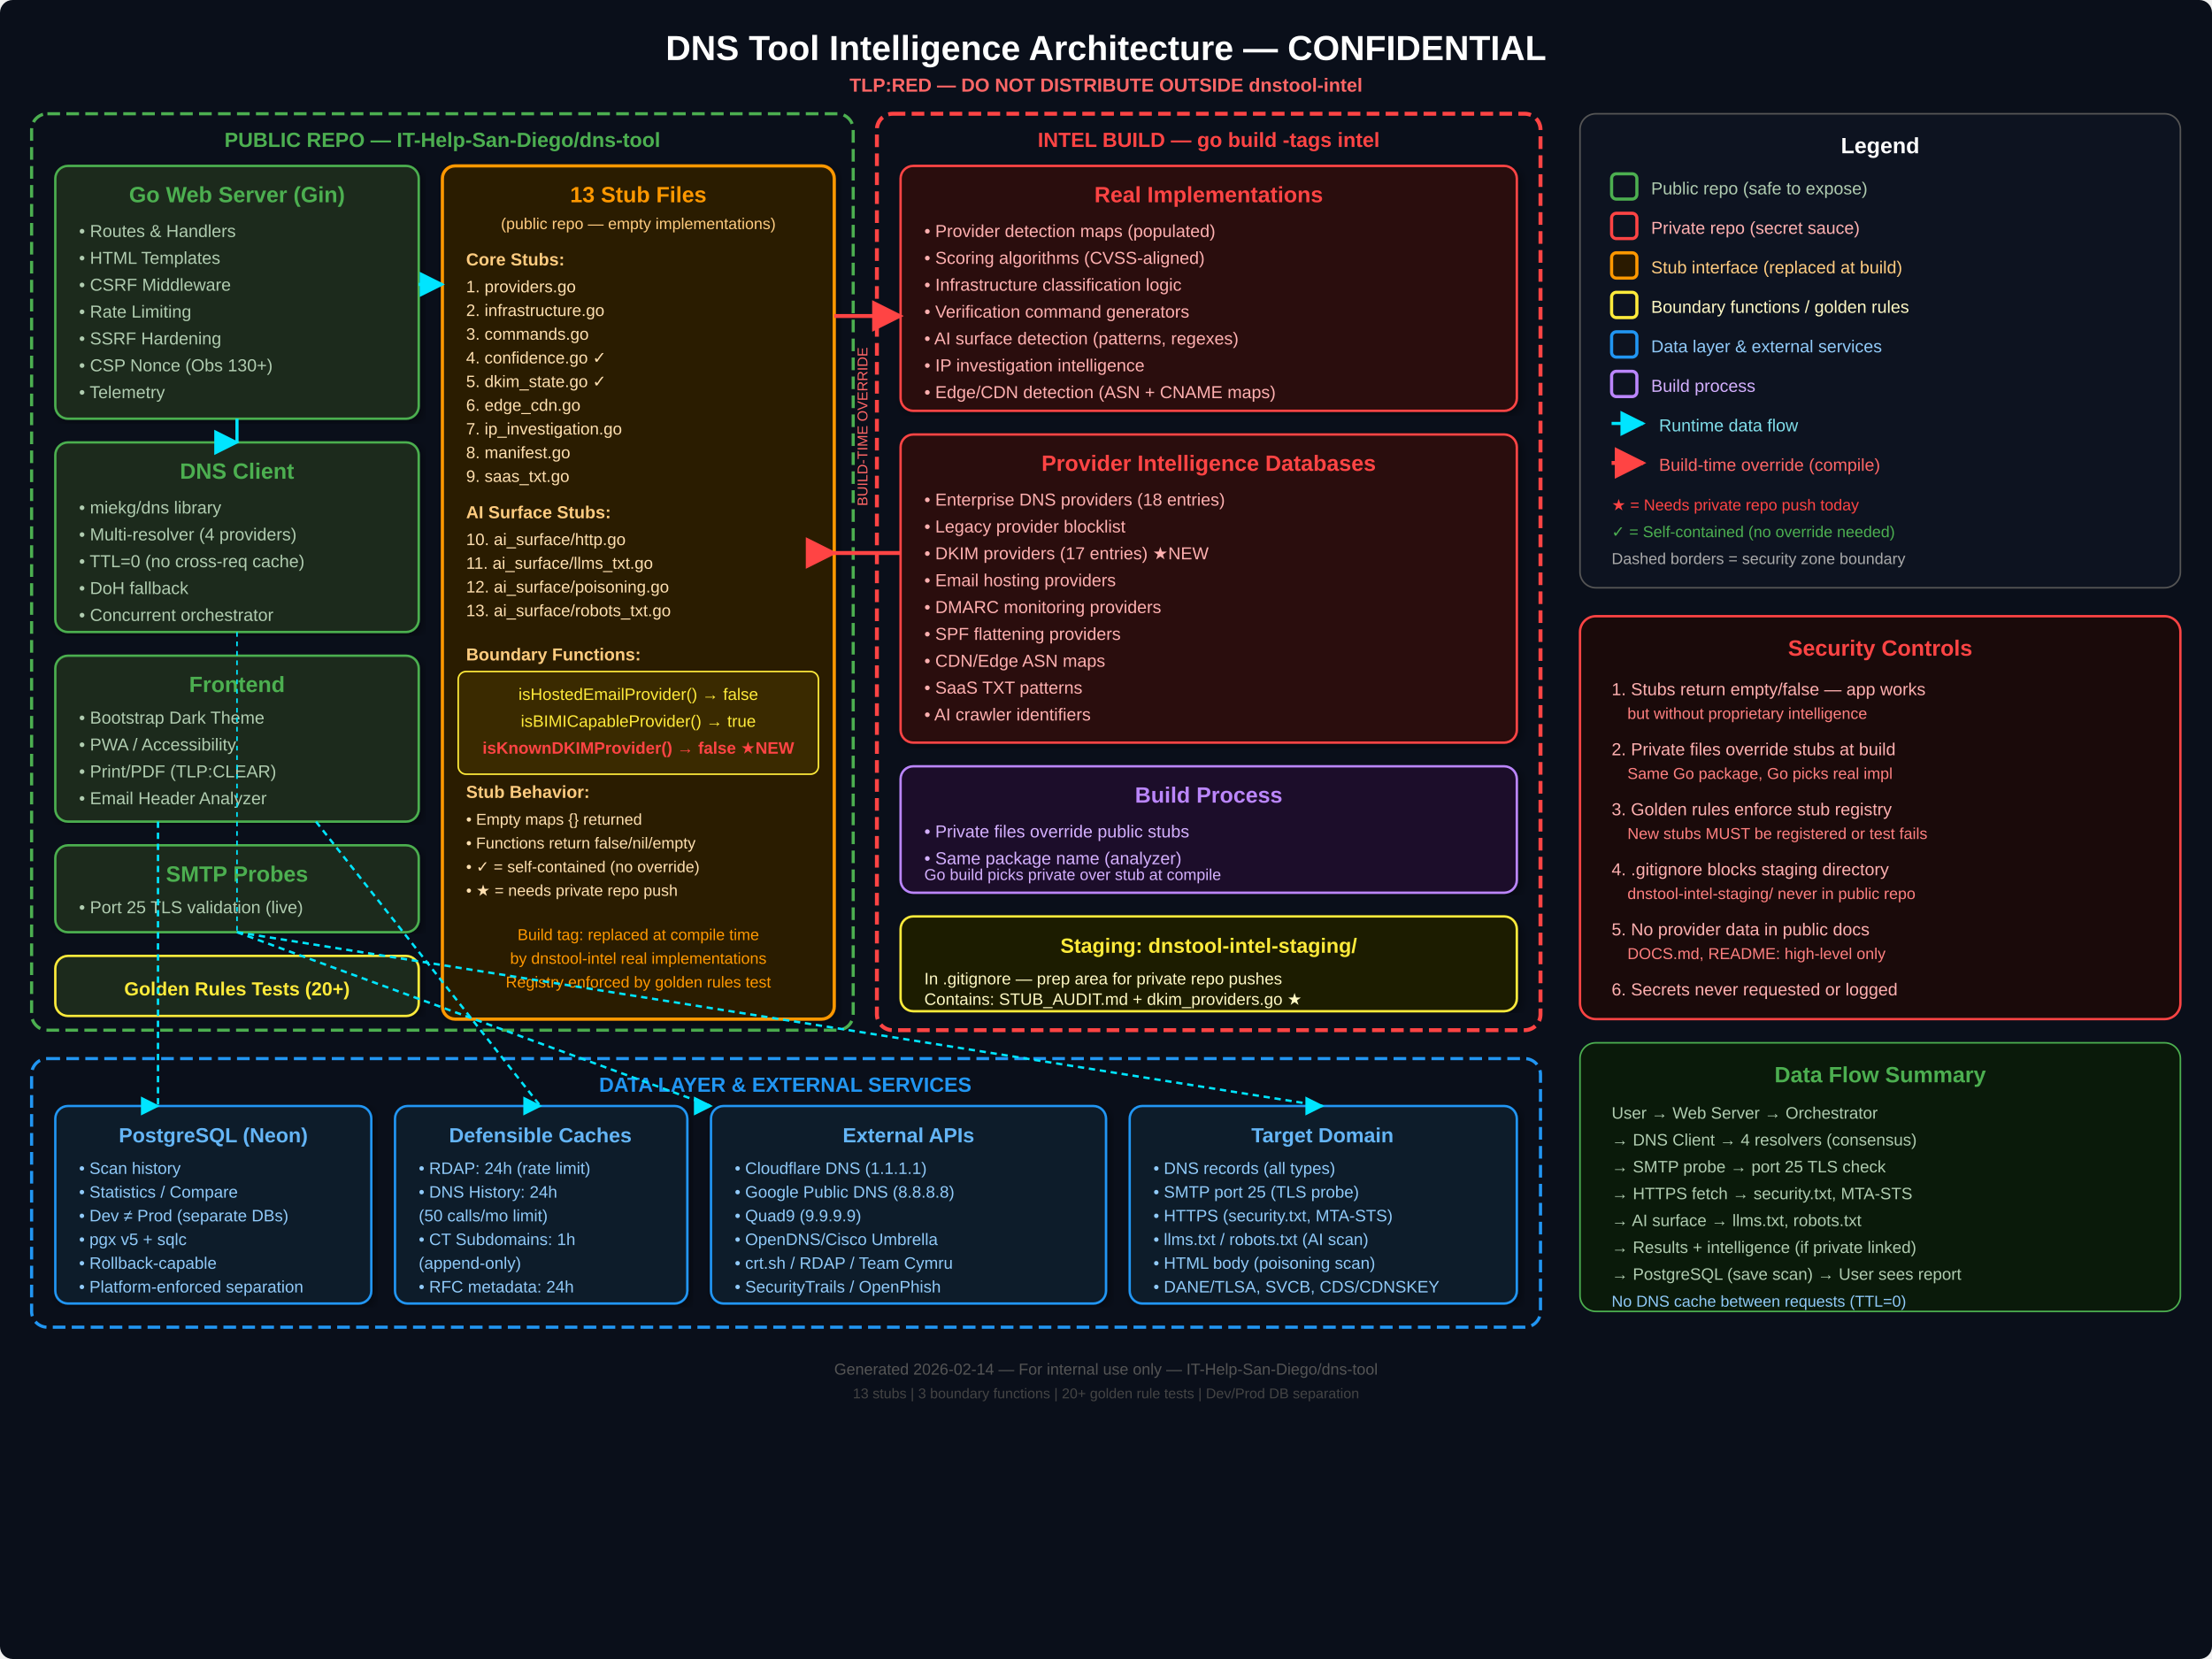
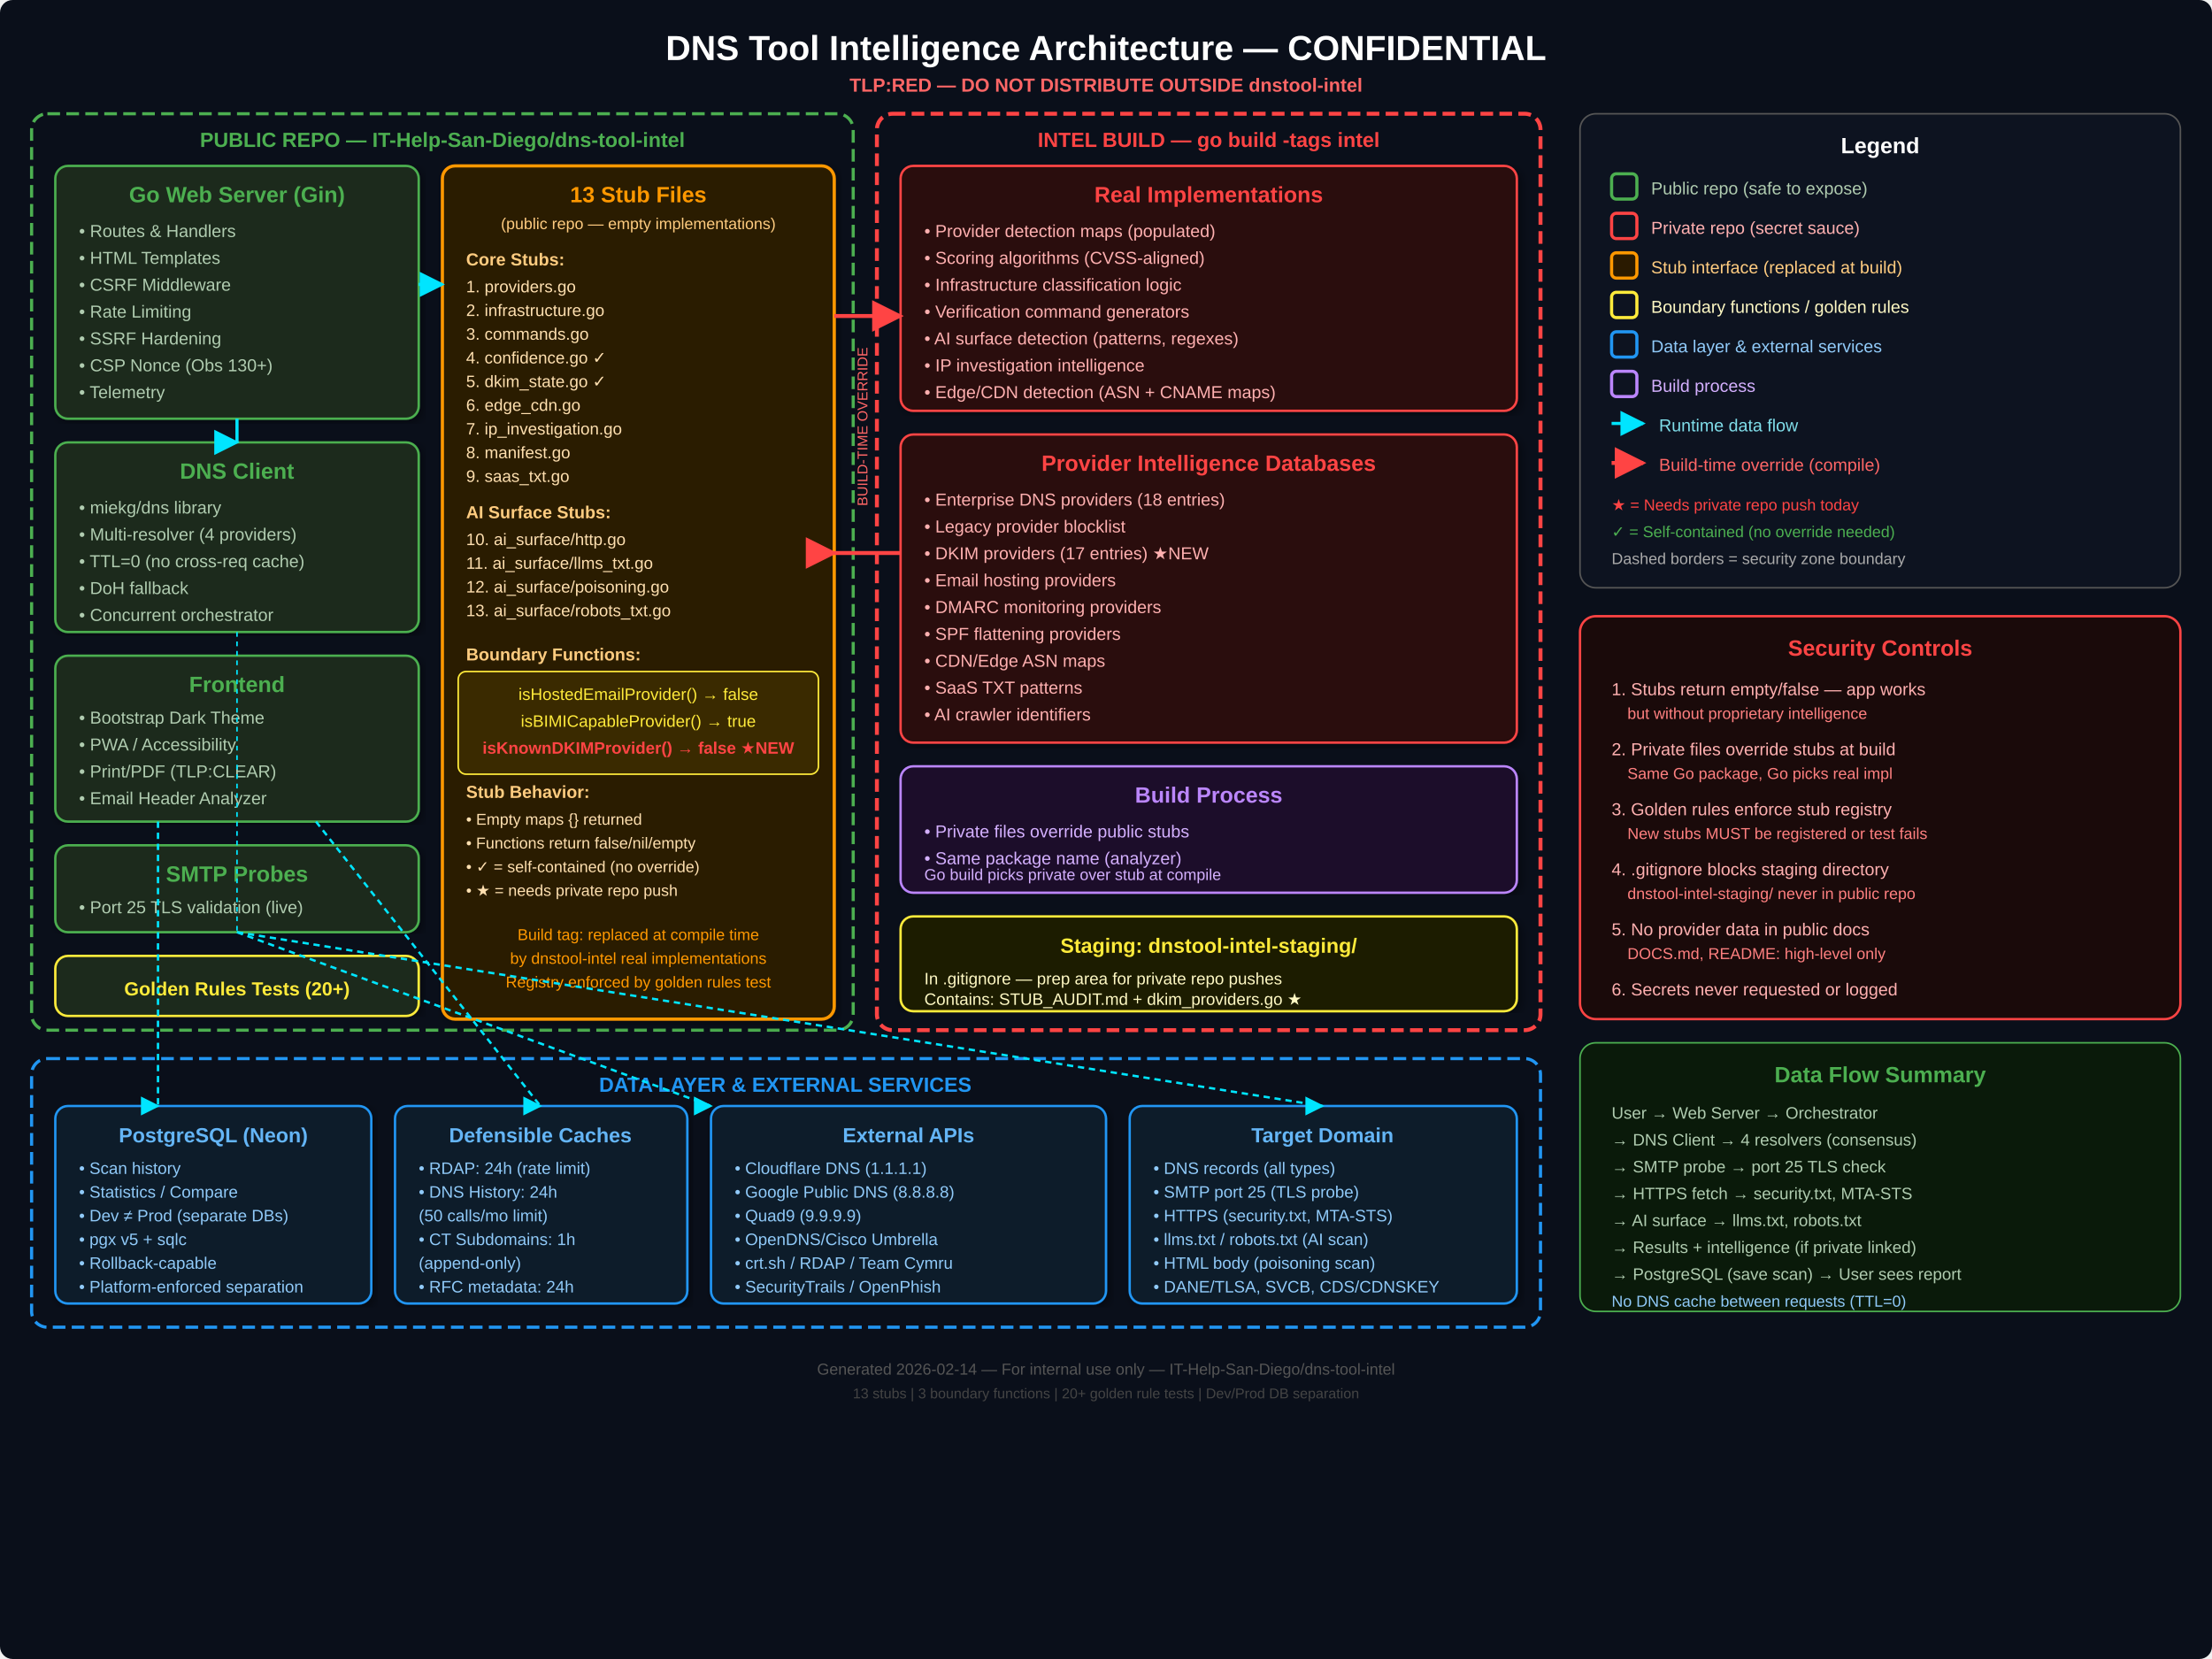
<svg xmlns="http://www.w3.org/2000/svg" viewBox="0 0 1400 1050" font-family="'Segoe UI', Arial, sans-serif">
  <defs>
    <filter id="shadow" x="-2%" y="-2%" width="104%" height="104%">
      <feDropShadow dx="2" dy="2" stdDeviation="3" flood-opacity="0.4" />
    </filter>
    <marker id="arrow" viewBox="0 0 10 10" refX="9" refY="5" markerWidth="8" markerHeight="8" orient="auto-start-auto">
      <path d="M 0 0 L 10 5 L 0 10 z" fill="#00e5ff" />
    </marker>
    <marker id="arrowRed" viewBox="0 0 10 10" refX="9" refY="5" markerWidth="8" markerHeight="8" orient="auto-start-auto">
      <path d="M 0 0 L 10 5 L 0 10 z" fill="#ff4444" />
    </marker>
    <marker id="arrowGreen" viewBox="0 0 10 10" refX="9" refY="5" markerWidth="8" markerHeight="8" orient="auto-start-auto">
      <path d="M 0 0 L 10 5 L 0 10 z" fill="#4caf50" />
    </marker>
  </defs>
  <rect width="1400" height="1050" fill="#0a0f1a" rx="8" />
  <text x="700" y="38" text-anchor="middle" fill="#ffffff" font-size="22" font-weight="bold">DNS Tool Intelligence Architecture — CONFIDENTIAL</text>
  <text x="700" y="58" text-anchor="middle" fill="#ff6666" font-size="12" font-weight="bold">TLP:RED — DO NOT DISTRIBUTE OUTSIDE dnstool-intel</text>
  <rect x="20" y="72" width="520" height="580" rx="10" fill="none" stroke="#4caf50" stroke-width="2" stroke-dasharray="8,4" />
-   <text x="280" y="93" text-anchor="middle" fill="#4caf50" font-size="13" font-weight="bold">PUBLIC REPO — IT-Help-San-Diego/dns-tool</text>
+   <text x="280" y="93" text-anchor="middle" fill="#4caf50" font-size="13" font-weight="bold">PUBLIC REPO — IT-Help-San-Diego/dns-tool-intel</text>
  <rect x="35" y="105" width="230" height="160" rx="8" fill="#1a2a1a" stroke="#4caf50" stroke-width="1.5" filter="url(#shadow)" />
  <text x="150" y="128" text-anchor="middle" fill="#4caf50" font-size="14" font-weight="bold">Go Web Server (Gin)</text>
  <text x="50" y="150" fill="#b0ccb0" font-size="11">• Routes &amp; Handlers</text>
  <text x="50" y="167" fill="#b0ccb0" font-size="11">• HTML Templates</text>
  <text x="50" y="184" fill="#b0ccb0" font-size="11">• CSRF Middleware</text>
  <text x="50" y="201" fill="#b0ccb0" font-size="11">• Rate Limiting</text>
  <text x="50" y="218" fill="#b0ccb0" font-size="11">• SSRF Hardening</text>
  <text x="50" y="235" fill="#b0ccb0" font-size="11">• CSP Nonce (Obs 130+)</text>
  <text x="50" y="252" fill="#b0ccb0" font-size="11">• Telemetry</text>
  <rect x="35" y="280" width="230" height="120" rx="8" fill="#1a2a1a" stroke="#4caf50" stroke-width="1.5" filter="url(#shadow)" />
  <text x="150" y="303" text-anchor="middle" fill="#4caf50" font-size="14" font-weight="bold">DNS Client</text>
  <text x="50" y="325" fill="#b0ccb0" font-size="11">• miekg/dns library</text>
  <text x="50" y="342" fill="#b0ccb0" font-size="11">• Multi-resolver (4 providers)</text>
  <text x="50" y="359" fill="#b0ccb0" font-size="11">• TTL=0 (no cross-req cache)</text>
  <text x="50" y="376" fill="#b0ccb0" font-size="11">• DoH fallback</text>
  <text x="50" y="393" fill="#b0ccb0" font-size="11">• Concurrent orchestrator</text>
  <rect x="35" y="415" width="230" height="105" rx="8" fill="#1a2a1a" stroke="#4caf50" stroke-width="1.5" filter="url(#shadow)" />
  <text x="150" y="438" text-anchor="middle" fill="#4caf50" font-size="14" font-weight="bold">Frontend</text>
  <text x="50" y="458" fill="#b0ccb0" font-size="11">• Bootstrap Dark Theme</text>
  <text x="50" y="475" fill="#b0ccb0" font-size="11">• PWA / Accessibility</text>
  <text x="50" y="492" fill="#b0ccb0" font-size="11">• Print/PDF (TLP:CLEAR)</text>
  <text x="50" y="509" fill="#b0ccb0" font-size="11">• Email Header Analyzer</text>
  <rect x="35" y="535" width="230" height="55" rx="8" fill="#1a2a1a" stroke="#4caf50" stroke-width="1.5" filter="url(#shadow)" />
  <text x="150" y="558" text-anchor="middle" fill="#4caf50" font-size="14" font-weight="bold">SMTP Probes</text>
  <text x="50" y="578" fill="#b0ccb0" font-size="11">• Port 25 TLS validation (live)</text>
  <rect x="35" y="605" width="230" height="38" rx="8" fill="#1a2a1a" stroke="#ffeb3b" stroke-width="1.5" filter="url(#shadow)" />
  <text x="150" y="630" text-anchor="middle" fill="#ffeb3b" font-size="12" font-weight="bold">Golden Rules Tests (20+)</text>
  <rect x="280" y="105" width="248" height="540" rx="8" fill="#2a1a00" stroke="#ff9800" stroke-width="2" filter="url(#shadow)" />
  <text x="404" y="128" text-anchor="middle" fill="#ff9800" font-size="14" font-weight="bold">13 Stub Files</text>
  <text x="404" y="145" text-anchor="middle" fill="#ffcc80" font-size="10">(public repo — empty implementations)</text>
  <text x="295" y="168" fill="#ffcc80" font-size="11" font-weight="bold">Core Stubs:</text>
  <text x="295" y="185" fill="#ffe0b0" font-size="10.5"> 1. providers.go</text>
  <text x="295" y="200" fill="#ffe0b0" font-size="10.5"> 2. infrastructure.go</text>
  <text x="295" y="215" fill="#ffe0b0" font-size="10.5"> 3. commands.go</text>
  <text x="295" y="230" fill="#ffe0b0" font-size="10.5"> 4. confidence.go ✓</text>
  <text x="295" y="245" fill="#ffe0b0" font-size="10.5"> 5. dkim_state.go ✓</text>
  <text x="295" y="260" fill="#ffe0b0" font-size="10.5"> 6. edge_cdn.go</text>
  <text x="295" y="275" fill="#ffe0b0" font-size="10.5"> 7. ip_investigation.go</text>
  <text x="295" y="290" fill="#ffe0b0" font-size="10.5"> 8. manifest.go</text>
  <text x="295" y="305" fill="#ffe0b0" font-size="10.5"> 9. saas_txt.go</text>
  <text x="295" y="328" fill="#ffcc80" font-size="11" font-weight="bold">AI Surface Stubs:</text>
  <text x="295" y="345" fill="#ffe0b0" font-size="10.5">10. ai_surface/http.go</text>
  <text x="295" y="360" fill="#ffe0b0" font-size="10.5">11. ai_surface/llms_txt.go</text>
  <text x="295" y="375" fill="#ffe0b0" font-size="10.5">12. ai_surface/poisoning.go</text>
  <text x="295" y="390" fill="#ffe0b0" font-size="10.5">13. ai_surface/robots_txt.go</text>
  <text x="295" y="418" fill="#ffcc80" font-size="11" font-weight="bold">Boundary Functions:</text>
  <rect x="290" y="425" width="228" height="65" rx="5" fill="#3a2a00" stroke="#ffeb3b" stroke-width="1" />
  <text x="404" y="443" text-anchor="middle" fill="#ffeb3b" font-size="10.5">isHostedEmailProvider() → false</text>
  <text x="404" y="460" text-anchor="middle" fill="#ffeb3b" font-size="10.5">isBIMICapableProvider() → true</text>
  <text x="404" y="477" text-anchor="middle" fill="#ff4444" font-size="10.5" font-weight="bold">isKnownDKIMProvider() → false ★NEW</text>
  <text x="295" y="505" fill="#ffcc80" font-size="11" font-weight="bold">Stub Behavior:</text>
  <text x="295" y="522" fill="#ffe0b0" font-size="10">• Empty maps {} returned</text>
  <text x="295" y="537" fill="#ffe0b0" font-size="10">• Functions return false/nil/empty</text>
  <text x="295" y="552" fill="#ffe0b0" font-size="10">• ✓ = self-contained (no override)</text>
  <text x="295" y="567" fill="#ffe0b0" font-size="10">• ★ = needs private repo push</text>
  <text x="404" y="595" text-anchor="middle" fill="#ff9800" font-size="10">Build tag: replaced at compile time</text>
  <text x="404" y="610" text-anchor="middle" fill="#ff9800" font-size="10">by dnstool-intel real implementations</text>
  <text x="404" y="625" text-anchor="middle" fill="#ff9800" font-size="10">Registry enforced by golden rules test</text>
  <rect x="555" y="72" width="420" height="580" rx="10" fill="none" stroke="#ff4444" stroke-width="2.5" stroke-dasharray="8,4" />
  <text x="765" y="93" text-anchor="middle" fill="#ff4444" font-size="13" font-weight="bold">INTEL BUILD — go build -tags intel</text>
  <rect x="570" y="105" width="390" height="155" rx="8" fill="#2a0a0a" stroke="#ff4444" stroke-width="1.5" filter="url(#shadow)" />
  <text x="765" y="128" text-anchor="middle" fill="#ff4444" font-size="14" font-weight="bold">Real Implementations</text>
  <text x="585" y="150" fill="#ffb0b0" font-size="11">• Provider detection maps (populated)</text>
  <text x="585" y="167" fill="#ffb0b0" font-size="11">• Scoring algorithms (CVSS-aligned)</text>
  <text x="585" y="184" fill="#ffb0b0" font-size="11">• Infrastructure classification logic</text>
  <text x="585" y="201" fill="#ffb0b0" font-size="11">• Verification command generators</text>
  <text x="585" y="218" fill="#ffb0b0" font-size="11">• AI surface detection (patterns, regexes)</text>
  <text x="585" y="235" fill="#ffb0b0" font-size="11">• IP investigation intelligence</text>
  <text x="585" y="252" fill="#ffb0b0" font-size="11">• Edge/CDN detection (ASN + CNAME maps)</text>
  <rect x="570" y="275" width="390" height="195" rx="8" fill="#2a0a0a" stroke="#ff4444" stroke-width="1.5" filter="url(#shadow)" />
  <text x="765" y="298" text-anchor="middle" fill="#ff4444" font-size="14" font-weight="bold">Provider Intelligence Databases</text>
  <text x="585" y="320" fill="#ffb0b0" font-size="11">• Enterprise DNS providers (18 entries)</text>
  <text x="585" y="337" fill="#ffb0b0" font-size="11">• Legacy provider blocklist</text>
  <text x="585" y="354" fill="#ffb0b0" font-size="11">• DKIM providers (17 entries) ★NEW</text>
  <text x="585" y="371" fill="#ffb0b0" font-size="11">• Email hosting providers</text>
  <text x="585" y="388" fill="#ffb0b0" font-size="11">• DMARC monitoring providers</text>
  <text x="585" y="405" fill="#ffb0b0" font-size="11">• SPF flattening providers</text>
  <text x="585" y="422" fill="#ffb0b0" font-size="11">• CDN/Edge ASN maps</text>
  <text x="585" y="439" fill="#ffb0b0" font-size="11">• SaaS TXT patterns</text>
  <text x="585" y="456" fill="#ffb0b0" font-size="11">• AI crawler identifiers</text>
  <rect x="570" y="485" width="390" height="80" rx="8" fill="#1a0a2a" stroke="#bb86fc" stroke-width="1.5" filter="url(#shadow)" />
  <text x="765" y="508" text-anchor="middle" fill="#bb86fc" font-size="14" font-weight="bold">Build Process</text>
  <text x="585" y="530" fill="#d4b0ff" font-size="11">• Private files override public stubs</text>
  <text x="585" y="547" fill="#d4b0ff" font-size="11">• Same package name (analyzer)</text>
  <text x="585" y="557" fill="#d4b0ff" font-size="10">  Go build picks private over stub at compile</text>
  <rect x="570" y="580" width="390" height="60" rx="8" fill="#1a1a00" stroke="#ffeb3b" stroke-width="1.5" filter="url(#shadow)" />
  <text x="765" y="603" text-anchor="middle" fill="#ffeb3b" font-size="13" font-weight="bold">Staging: dnstool-intel-staging/</text>
  <text x="585" y="623" fill="#fff9c4" font-size="10.5">In .gitignore — prep area for private repo pushes</text>
  <text x="585" y="636" fill="#fff9c4" font-size="10.5">Contains: STUB_AUDIT.md + dkim_providers.go ★</text>
  <rect x="20" y="670" width="955" height="170" rx="10" fill="none" stroke="#2196f3" stroke-width="2" stroke-dasharray="8,4" />
  <text x="497" y="691" text-anchor="middle" fill="#2196f3" font-size="13" font-weight="bold">DATA LAYER &amp; EXTERNAL SERVICES</text>
  <rect x="35" y="700" width="200" height="125" rx="8" fill="#0a1a2a" stroke="#2196f3" stroke-width="1.5" filter="url(#shadow)" />
  <text x="135" y="723" text-anchor="middle" fill="#64b5f6" font-size="13" font-weight="bold">PostgreSQL (Neon)</text>
  <text x="50" y="743" fill="#90caf9" font-size="10.5">• Scan history</text>
  <text x="50" y="758" fill="#90caf9" font-size="10.5">• Statistics / Compare</text>
  <text x="50" y="773" fill="#90caf9" font-size="10.5">• Dev ≠ Prod (separate DBs)</text>
  <text x="50" y="788" fill="#90caf9" font-size="10.5">• pgx v5 + sqlc</text>
  <text x="50" y="803" fill="#90caf9" font-size="10.5">• Rollback-capable</text>
  <text x="50" y="818" fill="#90caf9" font-size="10.5">• Platform-enforced separation</text>
  <rect x="250" y="700" width="185" height="125" rx="8" fill="#0a1a2a" stroke="#2196f3" stroke-width="1.5" filter="url(#shadow)" />
  <text x="342" y="723" text-anchor="middle" fill="#64b5f6" font-size="13" font-weight="bold">Defensible Caches</text>
  <text x="265" y="743" fill="#90caf9" font-size="10.5">• RDAP: 24h (rate limit)</text>
  <text x="265" y="758" fill="#90caf9" font-size="10.5">• DNS History: 24h</text>
  <text x="265" y="773" fill="#90caf9" font-size="10.5">  (50 calls/mo limit)</text>
  <text x="265" y="788" fill="#90caf9" font-size="10.5">• CT Subdomains: 1h</text>
  <text x="265" y="803" fill="#90caf9" font-size="10.5">  (append-only)</text>
  <text x="265" y="818" fill="#90caf9" font-size="10.5">• RFC metadata: 24h</text>
  <rect x="450" y="700" width="250" height="125" rx="8" fill="#0a1a2a" stroke="#2196f3" stroke-width="1.5" filter="url(#shadow)" />
  <text x="575" y="723" text-anchor="middle" fill="#64b5f6" font-size="13" font-weight="bold">External APIs</text>
  <text x="465" y="743" fill="#90caf9" font-size="10.5">• Cloudflare DNS (1.1.1.1)</text>
  <text x="465" y="758" fill="#90caf9" font-size="10.5">• Google Public DNS (8.8.8.8)</text>
  <text x="465" y="773" fill="#90caf9" font-size="10.5">• Quad9 (9.9.9.9)</text>
  <text x="465" y="788" fill="#90caf9" font-size="10.5">• OpenDNS/Cisco Umbrella</text>
  <text x="465" y="803" fill="#90caf9" font-size="10.5">• crt.sh / RDAP / Team Cymru</text>
  <text x="465" y="818" fill="#90caf9" font-size="10.5">• SecurityTrails / OpenPhish</text>
  <rect x="715" y="700" width="245" height="125" rx="8" fill="#0a1a2a" stroke="#2196f3" stroke-width="1.5" filter="url(#shadow)" />
  <text x="837" y="723" text-anchor="middle" fill="#64b5f6" font-size="13" font-weight="bold">Target Domain</text>
  <text x="730" y="743" fill="#90caf9" font-size="10.5">• DNS records (all types)</text>
  <text x="730" y="758" fill="#90caf9" font-size="10.5">• SMTP port 25 (TLS probe)</text>
  <text x="730" y="773" fill="#90caf9" font-size="10.5">• HTTPS (security.txt, MTA-STS)</text>
  <text x="730" y="788" fill="#90caf9" font-size="10.5">• llms.txt / robots.txt (AI scan)</text>
  <text x="730" y="803" fill="#90caf9" font-size="10.5">• HTML body (poisoning scan)</text>
  <text x="730" y="818" fill="#90caf9" font-size="10.5">• DANE/TLSA, SVCB, CDS/CDNSKEY</text>
  <line x1="265" y1="180" x2="280" y2="180" stroke="#00e5ff" stroke-width="2" marker-end="url(#arrow)" />
  <line x1="150" y1="265" x2="150" y2="280" stroke="#00e5ff" stroke-width="2" marker-end="url(#arrow)" />
  <line x1="100" y1="520" x2="100" y2="700" stroke="#00e5ff" stroke-width="1.5" marker-end="url(#arrow)" stroke-dasharray="4,3" />
  <line x1="200" y1="520" x2="342" y2="700" stroke="#00e5ff" stroke-width="1.5" marker-end="url(#arrow)" stroke-dasharray="4,3" />
  <line x1="150" y1="400" x2="150" y2="590" stroke="#00e5ff" stroke-width="1" stroke-dasharray="3,3" />
  <line x1="150" y1="590" x2="450" y2="700" stroke="#00e5ff" stroke-width="1.5" marker-end="url(#arrow)" stroke-dasharray="4,3" />
  <line x1="150" y1="590" x2="837" y2="700" stroke="#00e5ff" stroke-width="1.5" marker-end="url(#arrow)" stroke-dasharray="4,3" />
  <line x1="528" y1="200" x2="570" y2="200" stroke="#ff4444" stroke-width="2.5" marker-end="url(#arrowRed)" />
  <line x1="570" y1="350" x2="528" y2="350" stroke="#ff4444" stroke-width="2.5" marker-end="url(#arrowRed)" />
  <text x="549" y="270" text-anchor="middle" fill="#ff6666" font-size="9" transform="rotate(-90,549,270)">BUILD-TIME OVERRIDE</text>
  <rect x="1000" y="72" width="380" height="300" rx="10" fill="#0d1320" stroke="#555" stroke-width="1" />
  <text x="1190" y="97" text-anchor="middle" fill="#ffffff" font-size="14" font-weight="bold">Legend</text>
  <rect x="1020" y="110" width="16" height="16" rx="3" fill="none" stroke="#4caf50" stroke-width="2" />
  <text x="1045" y="123" fill="#b0ccb0" font-size="11">Public repo (safe to expose)</text>
  <rect x="1020" y="135" width="16" height="16" rx="3" fill="none" stroke="#ff4444" stroke-width="2" />
  <text x="1045" y="148" fill="#ffb0b0" font-size="11">Private repo (secret sauce)</text>
  <rect x="1020" y="160" width="16" height="16" rx="3" fill="#2a1a00" stroke="#ff9800" stroke-width="2" />
  <text x="1045" y="173" fill="#ffcc80" font-size="11">Stub interface (replaced at build)</text>
  <rect x="1020" y="185" width="16" height="16" rx="3" fill="none" stroke="#ffeb3b" stroke-width="2" />
  <text x="1045" y="198" fill="#fff9c4" font-size="11">Boundary functions / golden rules</text>
  <rect x="1020" y="210" width="16" height="16" rx="3" fill="none" stroke="#2196f3" stroke-width="2" />
  <text x="1045" y="223" fill="#90caf9" font-size="11">Data layer &amp; external services</text>
  <rect x="1020" y="235" width="16" height="16" rx="3" fill="none" stroke="#bb86fc" stroke-width="2" />
  <text x="1045" y="248" fill="#d4b0ff" font-size="11">Build process</text>
  <line x1="1020" y1="268" x2="1040" y2="268" stroke="#00e5ff" stroke-width="2" marker-end="url(#arrow)" />
  <text x="1050" y="273" fill="#80deea" font-size="11">Runtime data flow</text>
  <line x1="1020" y1="293" x2="1040" y2="293" stroke="#ff4444" stroke-width="2.5" marker-end="url(#arrowRed)" />
  <text x="1050" y="298" fill="#ff6666" font-size="11">Build-time override (compile)</text>
  <text x="1020" y="323" fill="#ff4444" font-size="10">★ = Needs private repo push today</text>
  <text x="1020" y="340" fill="#4caf50" font-size="10">✓ = Self-contained (no override needed)</text>
  <text x="1020" y="357" fill="#aaaaaa" font-size="10">Dashed borders = security zone boundary</text>
  <rect x="1000" y="390" width="380" height="255" rx="10" fill="#1a0a0a" stroke="#ff4444" stroke-width="1.5" />
  <text x="1190" y="415" text-anchor="middle" fill="#ff4444" font-size="14" font-weight="bold">Security Controls</text>
  <text x="1020" y="440" fill="#ffb0b0" font-size="11">1. Stubs return empty/false — app works</text>
  <text x="1030" y="455" fill="#ff8080" font-size="10">   but without proprietary intelligence</text>
  <text x="1020" y="478" fill="#ffb0b0" font-size="11">2. Private files override stubs at build</text>
  <text x="1030" y="493" fill="#ff8080" font-size="10">   Same Go package, Go picks real impl</text>
  <text x="1020" y="516" fill="#ffb0b0" font-size="11">3. Golden rules enforce stub registry</text>
  <text x="1030" y="531" fill="#ff8080" font-size="10">   New stubs MUST be registered or test fails</text>
  <text x="1020" y="554" fill="#ffb0b0" font-size="11">4. .gitignore blocks staging directory</text>
  <text x="1030" y="569" fill="#ff8080" font-size="10">   dnstool-intel-staging/ never in public repo</text>
  <text x="1020" y="592" fill="#ffb0b0" font-size="11">5. No provider data in public docs</text>
  <text x="1030" y="607" fill="#ff8080" font-size="10">   DOCS.md, README: high-level only</text>
  <text x="1020" y="630" fill="#ffb0b0" font-size="11">6. Secrets never requested or logged</text>
  <rect x="1000" y="660" width="380" height="170" rx="10" fill="#0a1a0a" stroke="#4caf50" stroke-width="1" />
  <text x="1190" y="685" text-anchor="middle" fill="#4caf50" font-size="14" font-weight="bold">Data Flow Summary</text>
  <text x="1020" y="708" fill="#b0ccb0" font-size="10.5">User → Web Server → Orchestrator</text>
  <text x="1020" y="725" fill="#b0ccb0" font-size="10.5">  → DNS Client → 4 resolvers (consensus)</text>
  <text x="1020" y="742" fill="#b0ccb0" font-size="10.5">  → SMTP probe → port 25 TLS check</text>
  <text x="1020" y="759" fill="#b0ccb0" font-size="10.5">  → HTTPS fetch → security.txt, MTA-STS</text>
  <text x="1020" y="776" fill="#b0ccb0" font-size="10.5">  → AI surface → llms.txt, robots.txt</text>
  <text x="1020" y="793" fill="#b0ccb0" font-size="10.5">  → Results + intelligence (if private linked)</text>
  <text x="1020" y="810" fill="#b0ccb0" font-size="10.5">  → PostgreSQL (save scan) → User sees report</text>
  <text x="1020" y="827" fill="#90caf9" font-size="10">No DNS cache between requests (TTL=0)</text>
-   <text x="700" y="870" text-anchor="middle" fill="#555555" font-size="10">Generated 2026-02-14 — For internal use only — IT-Help-San-Diego/dns-tool</text>
+   <text x="700" y="870" text-anchor="middle" fill="#555555" font-size="10">Generated 2026-02-14 — For internal use only — IT-Help-San-Diego/dns-tool-intel</text>
  <text x="700" y="885" text-anchor="middle" fill="#444444" font-size="9">13 stubs | 3 boundary functions | 20+ golden rule tests | Dev/Prod DB separation</text>
</svg>
